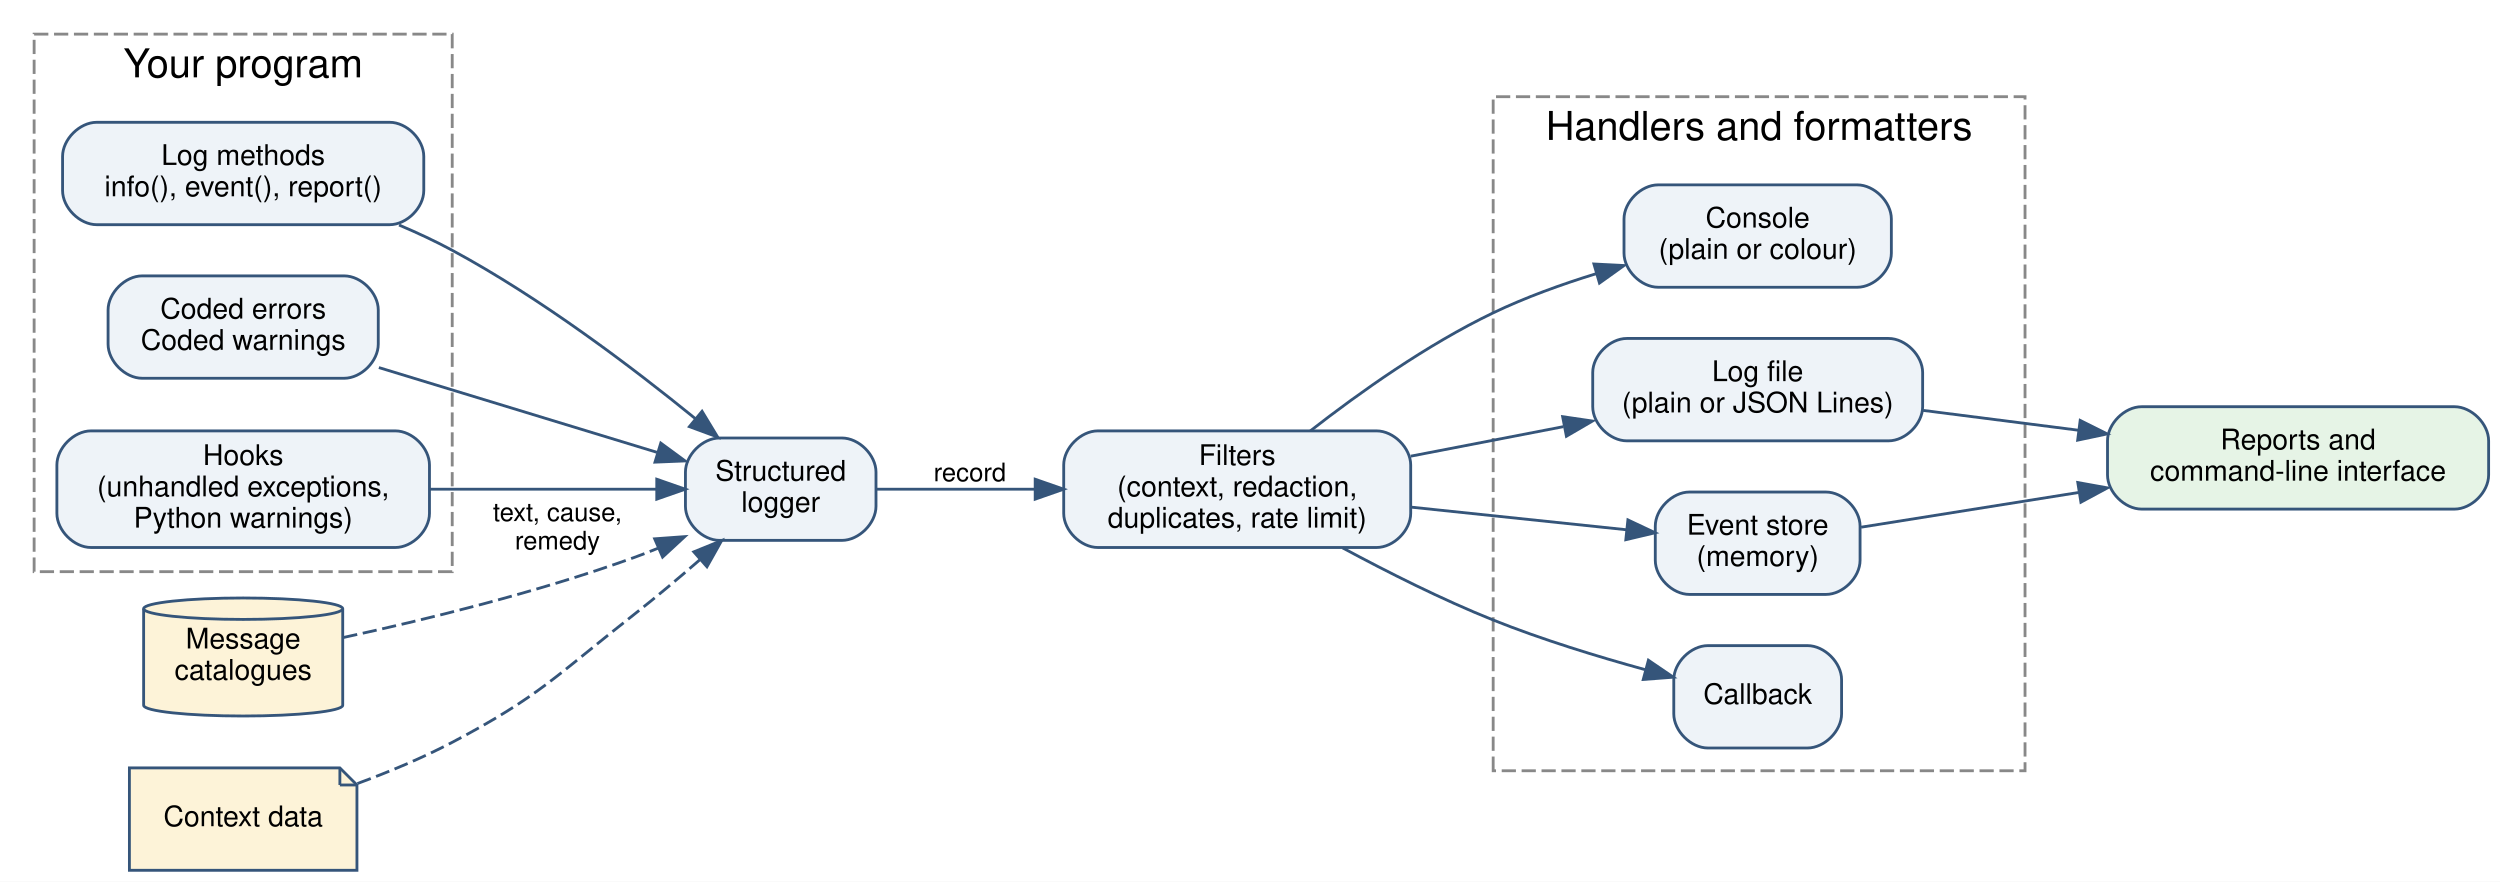
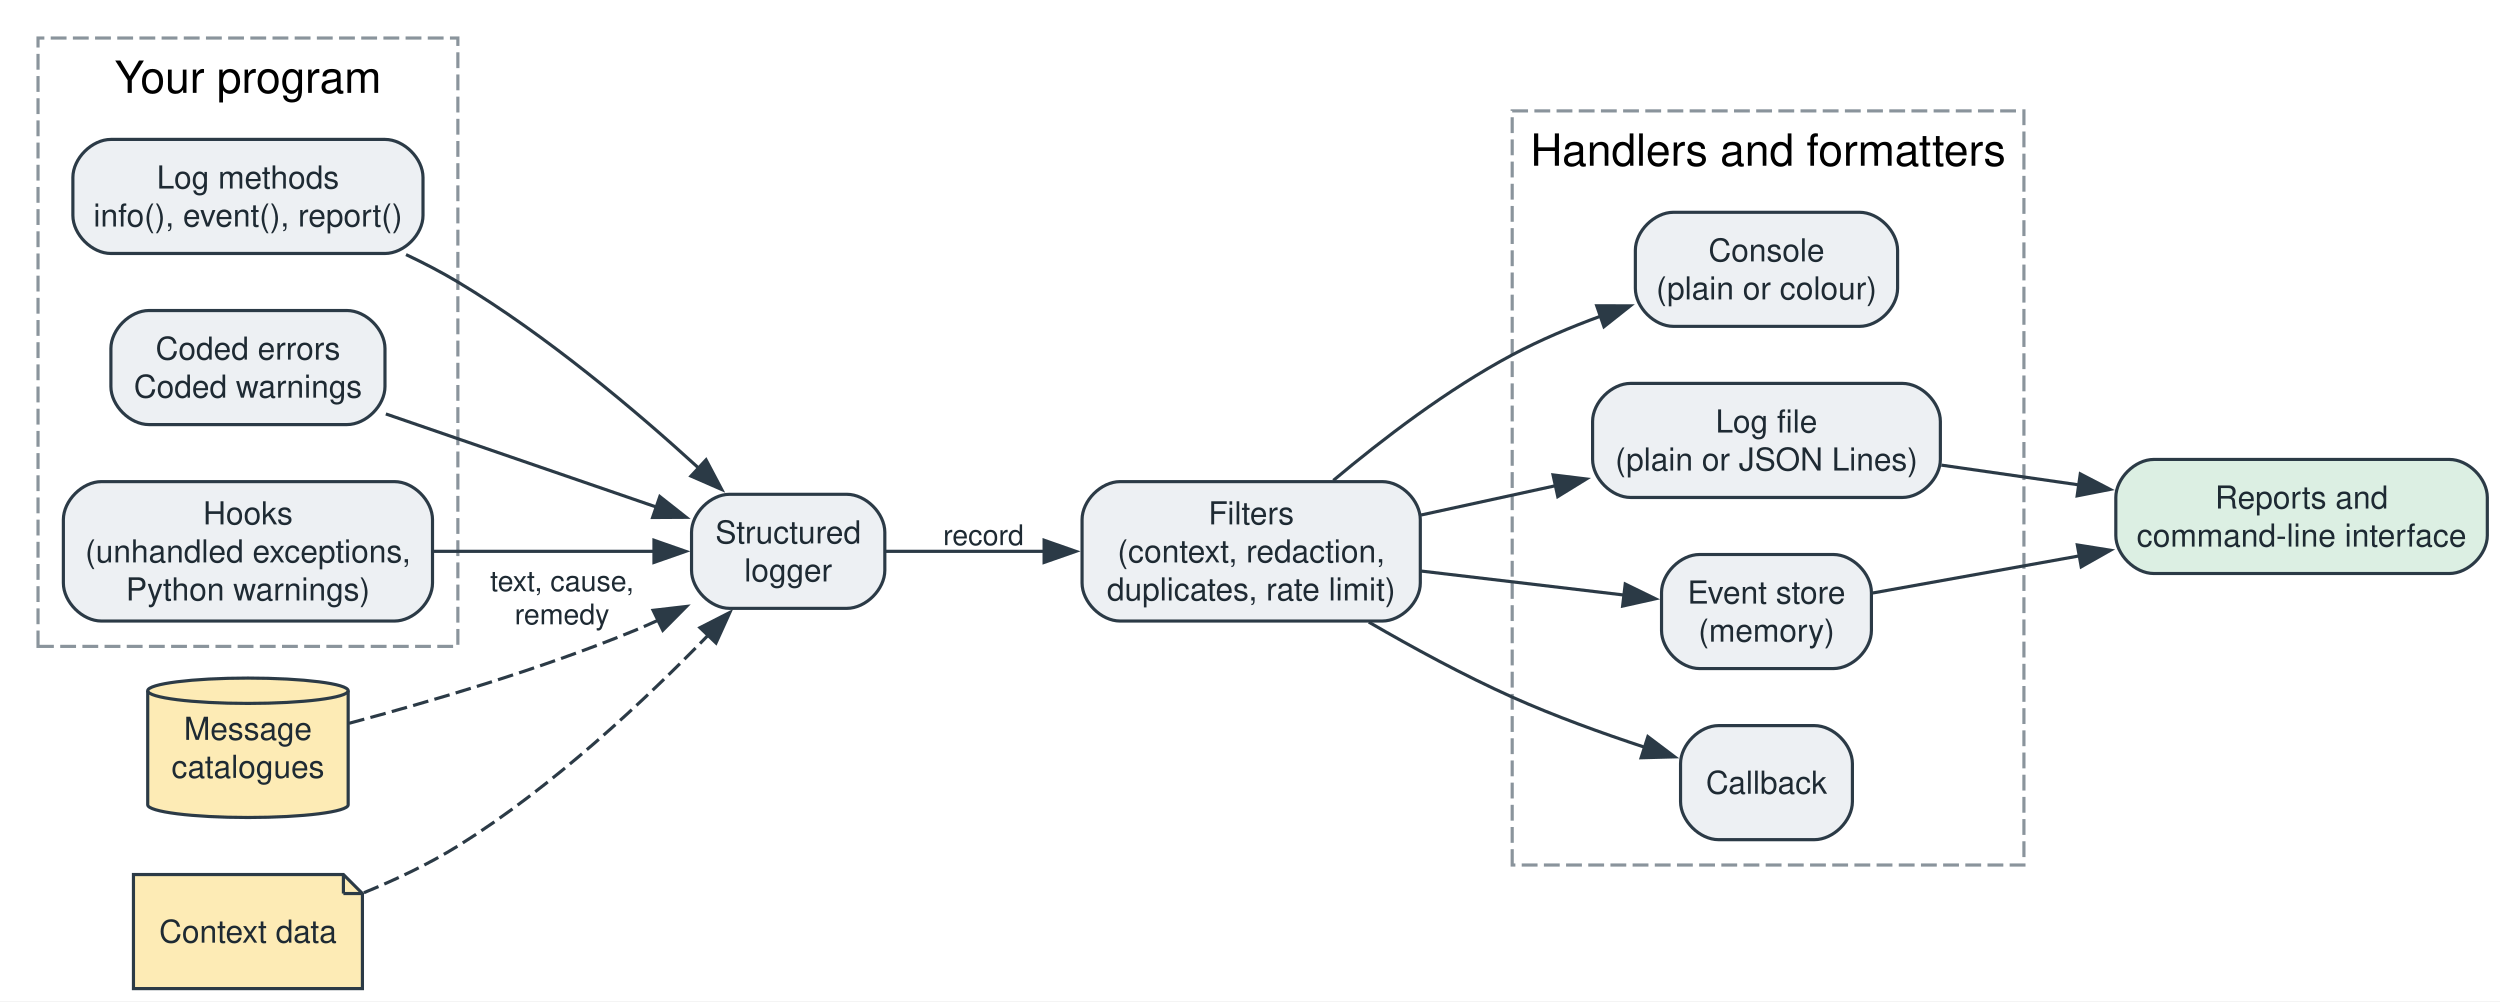
- <svg xmlns="http://www.w3.org/2000/svg" width="879pt" height="310pt" viewBox="0.00 0.00 879.00 310.00">
-   <g id="graph0" class="graph" transform="scale(1 1) rotate(0) translate(4 306)">
-     <polygon fill="white" stroke="transparent" points="-4,4 -4,-306 875,-306 875,4 -4,4" />
+ <svg xmlns="http://www.w3.org/2000/svg" width="789pt" height="316pt" viewBox="0.00 0.00 789.00 316.00">
+   <g id="graph0" class="graph" transform="scale(1 1) rotate(0) translate(4 312)">
+     <polygon fill="white" stroke="none" points="-4,4 -4,-312 785,-312 785,4 -4,4" />
    <g id="clust1" class="cluster">
-       <polygon fill="none" stroke="#888888" stroke-dasharray="5,2" points="8,-105 8,-294 155,-294 155,-105 8,-105" />
-       <text text-anchor="middle" x="81.5" y="-278.8" font-family="Helvetica,sans-Serif" font-size="14.00">Your program</text>
+       <polygon fill="none" stroke="#8a949c" stroke-dasharray="5,2" points="8,-108 8,-300 140.5,-300 140.5,-108 8,-108" />
+       <text xml:space="preserve" text-anchor="middle" x="74.25" y="-282.7" font-family="Helvetica,sans-Serif" font-size="14.00">Your program</text>
    </g>
    <g id="clust2" class="cluster">
-       <polygon fill="none" stroke="#888888" stroke-dasharray="5,2" points="521,-35 521,-272 708,-272 708,-35 521,-35" />
-       <text text-anchor="middle" x="614.5" y="-256.8" font-family="Helvetica,sans-Serif" font-size="14.00">Handlers and formatters</text>
+       <polygon fill="none" stroke="#8a949c" stroke-dasharray="5,2" points="473.25,-39 473.25,-277 634.75,-277 634.75,-39 473.25,-39" />
+       <text xml:space="preserve" text-anchor="middle" x="554" y="-259.7" font-family="Helvetica,sans-Serif" font-size="14.00">Handlers and formatters</text>
    </g>
    <g id="node1" class="node">
-       <path fill="#eef3f8" stroke="#35557a" d="M133,-263C133,-263 30,-263 30,-263 24,-263 18,-257 18,-251 18,-251 18,-239 18,-239 18,-233 24,-227 30,-227 30,-227 133,-227 133,-227 139,-227 145,-233 145,-239 145,-239 145,-251 145,-251 145,-257 139,-263 133,-263" />
-       <text text-anchor="middle" x="81.5" y="-248" font-family="Helvetica,sans-Serif" font-size="10.00">Log methods</text>
-       <text text-anchor="middle" x="81.5" y="-237" font-family="Helvetica,sans-Serif" font-size="10.00">info(), event(), report()</text>
+       <path fill="#edf0f3" stroke="#2b3a46" d="M117.5,-268C117.5,-268 31,-268 31,-268 25,-268 19,-262 19,-256 19,-256 19,-244 19,-244 19,-238 25,-232 31,-232 31,-232 117.5,-232 117.5,-232 123.5,-232 129.5,-238 129.5,-244 129.5,-244 129.5,-256 129.5,-256 129.5,-262 123.5,-268 117.5,-268" />
+       <text xml:space="preserve" text-anchor="middle" x="74.25" y="-252.5" font-family="Helvetica,sans-Serif" font-size="10.00" fill="#1e2a33">Log methods</text>
+       <text xml:space="preserve" text-anchor="middle" x="74.25" y="-240.5" font-family="Helvetica,sans-Serif" font-size="10.00" fill="#1e2a33">info(), event(), report()</text>
    </g>
    <g id="node6" class="node">
-       <path fill="#eef3f8" stroke="#35557a" d="M292,-152C292,-152 249,-152 249,-152 243,-152 237,-146 237,-140 237,-140 237,-128 237,-128 237,-122 243,-116 249,-116 249,-116 292,-116 292,-116 298,-116 304,-122 304,-128 304,-128 304,-140 304,-140 304,-146 298,-152 292,-152" />
-       <text text-anchor="middle" x="270.5" y="-137" font-family="Helvetica,sans-Serif" font-size="10.00">Structured</text>
-       <text text-anchor="middle" x="270.5" y="-126" font-family="Helvetica,sans-Serif" font-size="10.00">logger</text>
+       <path fill="#edf0f3" stroke="#2b3a46" d="M263.25,-156C263.25,-156 226.25,-156 226.25,-156 220.25,-156 214.25,-150 214.25,-144 214.25,-144 214.25,-132 214.25,-132 214.25,-126 220.25,-120 226.25,-120 226.25,-120 263.25,-120 263.25,-120 269.25,-120 275.25,-126 275.25,-132 275.25,-132 275.25,-144 275.25,-144 275.25,-150 269.25,-156 263.25,-156" />
+       <text xml:space="preserve" text-anchor="middle" x="244.75" y="-140.5" font-family="Helvetica,sans-Serif" font-size="10.00" fill="#1e2a33">Structured</text>
+       <text xml:space="preserve" text-anchor="middle" x="244.75" y="-128.5" font-family="Helvetica,sans-Serif" font-size="10.00" fill="#1e2a33">logger</text>
    </g>
    <g id="edge1" class="edge">
-       <path fill="none" stroke="#35557a" d="M136.3,-226.88C142.72,-224.16 149.09,-221.19 155,-218 186.11,-201.22 218.29,-176.88 240.59,-158.72" />
-       <polygon fill="#35557a" stroke="#35557a" points="242.84,-161.39 248.33,-152.33 238.39,-155.99 242.84,-161.39" />
+       <path fill="none" stroke="#2b3a46" d="M124.14,-231.65C129.78,-228.99 135.35,-226.09 140.5,-223 168.42,-206.24 196.74,-182.34 216.64,-164.14" />
+       <polygon fill="#2b3a46" stroke="#2b3a46" points="218.83,-166.88 223.78,-157.51 214.07,-161.75 218.83,-166.88" />
    </g>
    <g id="node2" class="node">
-       <path fill="#eef3f8" stroke="#35557a" d="M117,-209C117,-209 46,-209 46,-209 40,-209 34,-203 34,-197 34,-197 34,-185 34,-185 34,-179 40,-173 46,-173 46,-173 117,-173 117,-173 123,-173 129,-179 129,-185 129,-185 129,-197 129,-197 129,-203 123,-209 117,-209" />
-       <text text-anchor="middle" x="81.5" y="-194" font-family="Helvetica,sans-Serif" font-size="10.00">Coded errors</text>
-       <text text-anchor="middle" x="81.5" y="-183" font-family="Helvetica,sans-Serif" font-size="10.00">Coded warnings</text>
+       <path fill="#edf0f3" stroke="#2b3a46" d="M105.5,-214C105.5,-214 43,-214 43,-214 37,-214 31,-208 31,-202 31,-202 31,-190 31,-190 31,-184 37,-178 43,-178 43,-178 105.5,-178 105.5,-178 111.5,-178 117.5,-184 117.5,-190 117.5,-190 117.5,-202 117.5,-202 117.5,-208 111.5,-214 105.5,-214" />
+       <text xml:space="preserve" text-anchor="middle" x="74.25" y="-198.5" font-family="Helvetica,sans-Serif" font-size="10.00" fill="#1e2a33">Coded errors</text>
+       <text xml:space="preserve" text-anchor="middle" x="74.25" y="-186.5" font-family="Helvetica,sans-Serif" font-size="10.00" fill="#1e2a33">Coded warnings</text>
    </g>
    <g id="edge2" class="edge">
-       <path fill="none" stroke="#35557a" d="M129.21,-176.76C159.2,-167.62 197.86,-155.84 227,-146.95" />
-       <polygon fill="#35557a" stroke="#35557a" points="228.33,-150.21 236.88,-143.94 226.29,-143.51 228.33,-150.21" />
+       <path fill="none" stroke="#2b3a46" d="M117.77,-181.36C144.04,-172.32 177.56,-160.78 203.42,-151.88" />
+       <polygon fill="#2b3a46" stroke="#2b3a46" points="204.24,-155.3 212.56,-148.74 201.96,-148.68 204.24,-155.3" />
    </g>
    <g id="node3" class="node">
-       <path fill="#eef3f8" stroke="#35557a" d="M135,-154.5C135,-154.5 28,-154.5 28,-154.5 22,-154.5 16,-148.5 16,-142.5 16,-142.5 16,-125.5 16,-125.5 16,-119.5 22,-113.5 28,-113.5 28,-113.5 135,-113.5 135,-113.5 141,-113.5 147,-119.5 147,-125.5 147,-125.5 147,-142.5 147,-142.5 147,-148.5 141,-154.5 135,-154.5" />
-       <text text-anchor="middle" x="81.5" y="-142.5" font-family="Helvetica,sans-Serif" font-size="10.00">Hooks</text>
-       <text text-anchor="middle" x="81.5" y="-131.5" font-family="Helvetica,sans-Serif" font-size="10.00">(unhandled exceptions,</text>
-       <text text-anchor="middle" x="81.5" y="-120.5" font-family="Helvetica,sans-Serif" font-size="10.00">Python warnings)</text>
+       <path fill="#edf0f3" stroke="#2b3a46" d="M120.5,-160C120.5,-160 28,-160 28,-160 22,-160 16,-154 16,-148 16,-148 16,-128 16,-128 16,-122 22,-116 28,-116 28,-116 120.5,-116 120.5,-116 126.5,-116 132.5,-122 132.5,-128 132.5,-128 132.5,-148 132.5,-148 132.5,-154 126.5,-160 120.5,-160" />
+       <text xml:space="preserve" text-anchor="middle" x="74.25" y="-146.5" font-family="Helvetica,sans-Serif" font-size="10.00" fill="#1e2a33">Hooks</text>
+       <text xml:space="preserve" text-anchor="middle" x="74.25" y="-134.5" font-family="Helvetica,sans-Serif" font-size="10.00" fill="#1e2a33">(unhandled exceptions,</text>
+       <text xml:space="preserve" text-anchor="middle" x="74.25" y="-122.5" font-family="Helvetica,sans-Serif" font-size="10.00" fill="#1e2a33">Python warnings)</text>
    </g>
    <g id="edge3" class="edge">
-       <path fill="none" stroke="#35557a" d="M147.12,-134C173.51,-134 203.31,-134 226.89,-134" />
-       <polygon fill="#35557a" stroke="#35557a" points="226.92,-137.5 236.92,-134 226.92,-130.5 226.92,-137.5" />
+       <path fill="none" stroke="#2b3a46" d="M132.77,-138C155.67,-138 181.51,-138 202.49,-138" />
+       <polygon fill="#2b3a46" stroke="#2b3a46" points="202.39,-141.5 212.39,-138 202.39,-134.5 202.39,-141.5" />
    </g>
    <g id="node4" class="node">
-       <path fill="#fdf3d8" stroke="#35557a" d="M116.5,-91.98C116.5,-94.06 100.81,-95.75 81.5,-95.75 62.19,-95.75 46.5,-94.06 46.5,-91.98 46.5,-91.98 46.5,-58.02 46.5,-58.02 46.5,-55.94 62.19,-54.25 81.5,-54.25 100.81,-54.25 116.5,-55.94 116.5,-58.02 116.5,-58.02 116.5,-91.98 116.5,-91.98" />
-       <path fill="none" stroke="#35557a" d="M116.5,-91.98C116.5,-89.9 100.81,-88.21 81.5,-88.21 62.19,-88.21 46.5,-89.9 46.5,-91.98" />
-       <text text-anchor="middle" x="81.5" y="-78" font-family="Helvetica,sans-Serif" font-size="10.00">Message</text>
-       <text text-anchor="middle" x="81.5" y="-67" font-family="Helvetica,sans-Serif" font-size="10.00">catalogues</text>
+       <path fill="#fdebb5" stroke="#2b3a46" d="M105.88,-94C105.88,-96.21 91.7,-98 74.25,-98 56.8,-98 42.62,-96.21 42.62,-94 42.62,-94 42.62,-58 42.62,-58 42.62,-55.79 56.8,-54 74.25,-54 91.7,-54 105.88,-55.79 105.88,-58 105.88,-58 105.88,-94 105.88,-94" />
+       <path fill="none" stroke="#2b3a46" d="M105.88,-94C105.88,-91.79 91.7,-90 74.25,-90 56.8,-90 42.62,-91.79 42.62,-94" />
+       <text xml:space="preserve" text-anchor="middle" x="74.25" y="-78.5" font-family="Helvetica,sans-Serif" font-size="10.00" fill="#1e2a33">Message</text>
+       <text xml:space="preserve" text-anchor="middle" x="74.25" y="-66.5" font-family="Helvetica,sans-Serif" font-size="10.00" fill="#1e2a33">catalogues</text>
    </g>
    <g id="edge4" class="edge">
-       <path fill="none" stroke="#35557a" stroke-dasharray="5,2" d="M116.71,-81.85C144.65,-87.9 184.95,-97.68 219,-110 221.74,-110.99 224.53,-112.08 227.32,-113.23" />
-       <polygon fill="#35557a" stroke="#35557a" points="226.18,-116.55 236.75,-117.32 228.97,-110.13 226.18,-116.55" />
-       <text text-anchor="middle" x="192" y="-122.8" font-family="Helvetica,sans-Serif" font-size="9.00">text, cause,</text>
-       <text text-anchor="middle" x="192" y="-112.8" font-family="Helvetica,sans-Serif" font-size="9.00">remedy</text>
+       <path fill="none" stroke="#2b3a46" stroke-dasharray="5,2" d="M106.14,-83.72C130.93,-90.33 166.39,-100.7 196.25,-113 198.72,-114.02 201.24,-115.12 203.75,-116.28" />
+       <polygon fill="#2b3a46" stroke="#2b3a46" points="202.12,-119.38 212.64,-120.6 205.18,-113.08 202.12,-119.38" />
+       <text xml:space="preserve" text-anchor="middle" x="173.38" y="-125.45" font-family="Helvetica,sans-Serif" font-size="9.00" fill="#1e2a33">text, cause,</text>
+       <text xml:space="preserve" text-anchor="middle" x="173.38" y="-114.95" font-family="Helvetica,sans-Serif" font-size="9.00" fill="#1e2a33">remedy</text>
    </g>
    <g id="node5" class="node">
-       <polygon fill="#fdf3d8" stroke="#35557a" points="115.5,-36 41.5,-36 41.5,0 121.5,0 121.5,-30 115.5,-36" />
-       <polyline fill="none" stroke="#35557a" points="115.5,-36 115.5,-30 " />
-       <polyline fill="none" stroke="#35557a" points="121.5,-30 115.5,-30 " />
-       <text text-anchor="middle" x="81.5" y="-15.5" font-family="Helvetica,sans-Serif" font-size="10.00">Context data</text>
+       <polygon fill="#fdebb5" stroke="#2b3a46" points="104.38,-36 38.12,-36 38.12,0 110.38,0 110.38,-30 104.38,-36" />
+       <polyline fill="none" stroke="#2b3a46" points="104.38,-36 104.38,-30" />
+       <polyline fill="none" stroke="#2b3a46" points="110.38,-30 104.38,-30" />
+       <text xml:space="preserve" text-anchor="middle" x="74.25" y="-14.5" font-family="Helvetica,sans-Serif" font-size="10.00" fill="#1e2a33">Context data</text>
    </g>
    <g id="edge5" class="edge">
-       <path fill="none" stroke="#35557a" stroke-dasharray="5,2" d="M121.68,-30.51C132.71,-34.58 144.54,-39.49 155,-45 185.77,-61.2 191.63,-68.55 219,-90 226.66,-96.01 234.71,-102.79 242.08,-109.2" />
-       <polygon fill="#35557a" stroke="#35557a" points="239.94,-111.97 249.75,-115.95 244.56,-106.72 239.94,-111.97" />
+       <path fill="none" stroke="#2b3a46" stroke-dasharray="5,2" d="M110.84,-30.26C120.77,-34.33 131.34,-39.3 140.5,-45 170.43,-63.63 199.83,-91.29 219.56,-111.6" />
+       <polygon fill="#2b3a46" stroke="#2b3a46" points="216.91,-113.9 226.35,-118.72 221.97,-109.07 216.91,-113.9" />
    </g>
    <g id="node7" class="node">
-       <path fill="#eef3f8" stroke="#35557a" d="M480,-154.5C480,-154.5 382,-154.5 382,-154.5 376,-154.5 370,-148.5 370,-142.5 370,-142.5 370,-125.5 370,-125.5 370,-119.5 376,-113.5 382,-113.5 382,-113.5 480,-113.5 480,-113.5 486,-113.5 492,-119.5 492,-125.5 492,-125.5 492,-142.5 492,-142.5 492,-148.5 486,-154.5 480,-154.5" />
-       <text text-anchor="middle" x="431" y="-142.5" font-family="Helvetica,sans-Serif" font-size="10.00">Filters</text>
-       <text text-anchor="middle" x="431" y="-131.5" font-family="Helvetica,sans-Serif" font-size="10.00">(context, redaction,</text>
-       <text text-anchor="middle" x="431" y="-120.5" font-family="Helvetica,sans-Serif" font-size="10.00">duplicates, rate limit)</text>
+       <path fill="#edf0f3" stroke="#2b3a46" d="M432.25,-160C432.25,-160 349.5,-160 349.5,-160 343.5,-160 337.5,-154 337.5,-148 337.5,-148 337.5,-128 337.5,-128 337.5,-122 343.5,-116 349.5,-116 349.5,-116 432.25,-116 432.25,-116 438.25,-116 444.25,-122 444.25,-128 444.25,-128 444.25,-148 444.25,-148 444.25,-154 438.25,-160 432.25,-160" />
+       <text xml:space="preserve" text-anchor="middle" x="390.88" y="-146.5" font-family="Helvetica,sans-Serif" font-size="10.00" fill="#1e2a33">Filters</text>
+       <text xml:space="preserve" text-anchor="middle" x="390.88" y="-134.5" font-family="Helvetica,sans-Serif" font-size="10.00" fill="#1e2a33">(context, redaction,</text>
+       <text xml:space="preserve" text-anchor="middle" x="390.88" y="-122.5" font-family="Helvetica,sans-Serif" font-size="10.00" fill="#1e2a33">duplicates, rate limit)</text>
    </g>
    <g id="edge6" class="edge">
-       <path fill="none" stroke="#35557a" d="M304.34,-134C320.48,-134 340.58,-134 359.94,-134" />
-       <polygon fill="#35557a" stroke="#35557a" points="359.97,-137.5 369.97,-134 359.97,-130.5 359.97,-137.5" />
-       <text text-anchor="middle" x="337" y="-136.8" font-family="Helvetica,sans-Serif" font-size="9.00">record</text>
+       <path fill="none" stroke="#2b3a46" d="M275.61,-138C290.15,-138 308.24,-138 325.69,-138" />
+       <polygon fill="#2b3a46" stroke="#2b3a46" points="325.52,-141.5 335.52,-138 325.52,-134.5 325.52,-141.5" />
+       <text xml:space="preserve" text-anchor="middle" x="306.38" y="-139.95" font-family="Helvetica,sans-Serif" font-size="9.00" fill="#1e2a33">record</text>
    </g>
    <g id="node8" class="node">
-       <path fill="#eef3f8" stroke="#35557a" d="M649,-241C649,-241 579,-241 579,-241 573,-241 567,-235 567,-229 567,-229 567,-217 567,-217 567,-211 573,-205 579,-205 579,-205 649,-205 649,-205 655,-205 661,-211 661,-217 661,-217 661,-229 661,-229 661,-235 655,-241 649,-241" />
-       <text text-anchor="middle" x="614" y="-226" font-family="Helvetica,sans-Serif" font-size="10.00">Console</text>
-       <text text-anchor="middle" x="614" y="-215" font-family="Helvetica,sans-Serif" font-size="10.00">(plain or colour)</text>
+       <path fill="#edf0f3" stroke="#2b3a46" d="M582.88,-245C582.88,-245 524.12,-245 524.12,-245 518.12,-245 512.12,-239 512.12,-233 512.12,-233 512.12,-221 512.12,-221 512.12,-215 518.12,-209 524.12,-209 524.12,-209 582.88,-209 582.88,-209 588.88,-209 594.88,-215 594.88,-221 594.88,-221 594.88,-233 594.88,-233 594.88,-239 588.88,-245 582.88,-245" />
+       <text xml:space="preserve" text-anchor="middle" x="553.5" y="-229.5" font-family="Helvetica,sans-Serif" font-size="10.00" fill="#1e2a33">Console</text>
+       <text xml:space="preserve" text-anchor="middle" x="553.5" y="-217.5" font-family="Helvetica,sans-Serif" font-size="10.00" fill="#1e2a33">(plain or colour)</text>
    </g>
    <g id="edge7" class="edge">
-       <path fill="none" stroke="#35557a" d="M456.73,-154.51C473.88,-167.88 497.74,-184.85 521,-196 532.37,-201.45 545.07,-206.04 557.31,-209.8" />
-       <polygon fill="#35557a" stroke="#35557a" points="556.42,-213.18 567,-212.64 558.38,-206.47 556.42,-213.18" />
+       <path fill="none" stroke="#2b3a46" d="M416.8,-160.38C432.21,-173.32 452.87,-189.14 473.25,-200 482.01,-204.67 491.74,-208.77 501.29,-212.27" />
+       <polygon fill="#2b3a46" stroke="#2b3a46" points="499.92,-215.5 510.51,-215.47 502.21,-208.89 499.92,-215.5" />
    </g>
    <g id="node9" class="node">
-       <path fill="#eef3f8" stroke="#35557a" d="M660,-187C660,-187 568,-187 568,-187 562,-187 556,-181 556,-175 556,-175 556,-163 556,-163 556,-157 562,-151 568,-151 568,-151 660,-151 660,-151 666,-151 672,-157 672,-163 672,-163 672,-175 672,-175 672,-181 666,-187 660,-187" />
-       <text text-anchor="middle" x="614" y="-172" font-family="Helvetica,sans-Serif" font-size="10.00">Log file</text>
-       <text text-anchor="middle" x="614" y="-161" font-family="Helvetica,sans-Serif" font-size="10.00">(plain or JSON Lines)</text>
+       <path fill="#edf0f3" stroke="#2b3a46" d="M596.38,-191C596.38,-191 510.62,-191 510.62,-191 504.62,-191 498.62,-185 498.62,-179 498.62,-179 498.62,-167 498.62,-167 498.62,-161 504.62,-155 510.62,-155 510.62,-155 596.38,-155 596.38,-155 602.38,-155 608.38,-161 608.38,-167 608.38,-167 608.38,-179 608.38,-179 608.38,-185 602.38,-191 596.38,-191" />
+       <text xml:space="preserve" text-anchor="middle" x="553.5" y="-175.5" font-family="Helvetica,sans-Serif" font-size="10.00" fill="#1e2a33">Log file</text>
+       <text xml:space="preserve" text-anchor="middle" x="553.5" y="-163.5" font-family="Helvetica,sans-Serif" font-size="10.00" fill="#1e2a33">(plain or JSON Lines)</text>
    </g>
    <g id="edge8" class="edge">
-       <path fill="none" stroke="#35557a" d="M492.02,-145.61C509.22,-148.93 528.09,-152.58 545.7,-155.99" />
-       <polygon fill="#35557a" stroke="#35557a" points="545.42,-159.5 555.91,-157.96 546.75,-152.62 545.42,-159.5" />
+       <path fill="none" stroke="#2b3a46" d="M444.47,-149.46C458.04,-152.42 472.82,-155.64 486.96,-158.72" />
+       <polygon fill="#2b3a46" stroke="#2b3a46" points="486.14,-162.12 496.65,-160.83 487.63,-155.28 486.14,-162.12" />
    </g>
    <g id="node10" class="node">
-       <path fill="#eef3f8" stroke="#35557a" d="M638,-133C638,-133 590,-133 590,-133 584,-133 578,-127 578,-121 578,-121 578,-109 578,-109 578,-103 584,-97 590,-97 590,-97 638,-97 638,-97 644,-97 650,-103 650,-109 650,-109 650,-121 650,-121 650,-127 644,-133 638,-133" />
-       <text text-anchor="middle" x="614" y="-118" font-family="Helvetica,sans-Serif" font-size="10.00">Event store</text>
-       <text text-anchor="middle" x="614" y="-107" font-family="Helvetica,sans-Serif" font-size="10.00">(memory)</text>
+       <path fill="#edf0f3" stroke="#2b3a46" d="M574.62,-137C574.62,-137 532.38,-137 532.38,-137 526.38,-137 520.38,-131 520.38,-125 520.38,-125 520.38,-113 520.38,-113 520.38,-107 526.38,-101 532.38,-101 532.38,-101 574.62,-101 574.62,-101 580.62,-101 586.62,-107 586.62,-113 586.62,-113 586.62,-125 586.62,-125 586.62,-131 580.62,-137 574.62,-137" />
+       <text xml:space="preserve" text-anchor="middle" x="553.5" y="-121.5" font-family="Helvetica,sans-Serif" font-size="10.00" fill="#1e2a33">Event store</text>
+       <text xml:space="preserve" text-anchor="middle" x="553.5" y="-109.5" font-family="Helvetica,sans-Serif" font-size="10.00" fill="#1e2a33">(memory)</text>
    </g>
    <g id="edge9" class="edge">
-       <path fill="none" stroke="#35557a" d="M492.02,-127.7C516.74,-125.1 544.89,-122.15 567.82,-119.74" />
-       <polygon fill="#35557a" stroke="#35557a" points="568.37,-123.2 577.95,-118.68 567.64,-116.24 568.37,-123.2" />
+       <path fill="none" stroke="#2b3a46" d="M444.47,-131.78C465.27,-129.32 488.9,-126.52 508.75,-124.18" />
+       <polygon fill="#2b3a46" stroke="#2b3a46" points="508.92,-127.68 518.44,-123.03 508.1,-120.73 508.92,-127.68" />
    </g>
    <g id="node11" class="node">
-       <path fill="#eef3f8" stroke="#35557a" d="M631.5,-79C631.5,-79 596.5,-79 596.5,-79 590.5,-79 584.5,-73 584.5,-67 584.5,-67 584.5,-55 584.5,-55 584.5,-49 590.5,-43 596.5,-43 596.5,-43 631.5,-43 631.5,-43 637.5,-43 643.5,-49 643.5,-55 643.5,-55 643.5,-67 643.5,-67 643.5,-73 637.5,-79 631.5,-79" />
-       <text text-anchor="middle" x="614" y="-58.5" font-family="Helvetica,sans-Serif" font-size="10.00">Callback</text>
+       <path fill="#edf0f3" stroke="#2b3a46" d="M568.62,-83C568.62,-83 538.38,-83 538.38,-83 532.38,-83 526.38,-77 526.38,-71 526.38,-71 526.38,-59 526.38,-59 526.38,-53 532.38,-47 538.38,-47 538.38,-47 568.62,-47 568.62,-47 574.62,-47 580.62,-53 580.62,-59 580.62,-59 580.62,-71 580.62,-71 580.62,-77 574.62,-83 568.62,-83" />
+       <text xml:space="preserve" text-anchor="middle" x="553.5" y="-61.5" font-family="Helvetica,sans-Serif" font-size="10.00" fill="#1e2a33">Callback</text>
    </g>
    <g id="edge10" class="edge">
-       <path fill="none" stroke="#35557a" d="M468.07,-113.36C483.97,-104.79 503.08,-95.18 521,-88 538.15,-81.13 557.71,-75.14 574.38,-70.56" />
-       <polygon fill="#35557a" stroke="#35557a" points="575.58,-73.86 584.34,-67.9 573.77,-67.1 575.58,-73.86" />
+       <path fill="none" stroke="#2b3a46" d="M427.99,-115.67C441.84,-107.62 458,-98.84 473.25,-92 486.62,-86.01 501.74,-80.55 515.17,-76.13" />
+       <polygon fill="#2b3a46" stroke="#2b3a46" points="516.07,-79.52 524.53,-73.14 513.94,-72.85 516.07,-79.52" />
    </g>
    <g id="node12" class="node">
-       <path fill="#e6f4e6" stroke="#35557a" d="M859,-163C859,-163 749,-163 749,-163 743,-163 737,-157 737,-151 737,-151 737,-139 737,-139 737,-133 743,-127 749,-127 749,-127 859,-127 859,-127 865,-127 871,-133 871,-139 871,-139 871,-151 871,-151 871,-157 865,-163 859,-163" />
-       <text text-anchor="middle" x="804" y="-148" font-family="Helvetica,sans-Serif" font-size="10.00">Reports and</text>
-       <text text-anchor="middle" x="804" y="-137" font-family="Helvetica,sans-Serif" font-size="10.00">command-line interface</text>
+       <path fill="#dcefe3" stroke="#2b3a46" d="M769,-167C769,-167 675.75,-167 675.75,-167 669.75,-167 663.75,-161 663.75,-155 663.75,-155 663.75,-143 663.75,-143 663.75,-137 669.75,-131 675.75,-131 675.75,-131 769,-131 769,-131 775,-131 781,-137 781,-143 781,-143 781,-155 781,-155 781,-161 775,-167 769,-167" />
+       <text xml:space="preserve" text-anchor="middle" x="722.38" y="-151.5" font-family="Helvetica,sans-Serif" font-size="10.00" fill="#1e2a33">Reports and</text>
+       <text xml:space="preserve" text-anchor="middle" x="722.38" y="-139.5" font-family="Helvetica,sans-Serif" font-size="10.00" fill="#1e2a33">command-line interface</text>
    </g>
    <g id="edge11" class="edge">
-       <path fill="none" stroke="#35557a" d="M672.17,-161.7C689.4,-159.5 708.59,-157.05 726.84,-154.72" />
-       <polygon fill="#35557a" stroke="#35557a" points="727.39,-158.18 736.87,-153.44 726.51,-151.24 727.39,-158.18" />
+       <path fill="none" stroke="#2b3a46" d="M608.68,-165.21C622.63,-163.2 637.84,-161.01 652.43,-158.92" />
+       <polygon fill="#2b3a46" stroke="#2b3a46" points="652.54,-162.44 661.94,-157.55 651.55,-155.51 652.54,-162.44" />
    </g>
    <g id="edge12" class="edge">
-       <path fill="none" stroke="#35557a" d="M650.36,-120.64C671.96,-124.09 700.43,-128.63 726.94,-132.86" />
-       <polygon fill="#35557a" stroke="#35557a" points="726.55,-136.34 736.98,-134.46 727.65,-129.43 726.55,-136.34" />
+       <path fill="none" stroke="#2b3a46" d="M587.07,-124.86C605.65,-128.2 629.68,-132.51 652.26,-136.57" />
+       <polygon fill="#2b3a46" stroke="#2b3a46" points="651.6,-140.01 662.06,-138.34 652.83,-133.12 651.6,-140.01" />
    </g>
  </g>
</svg>
